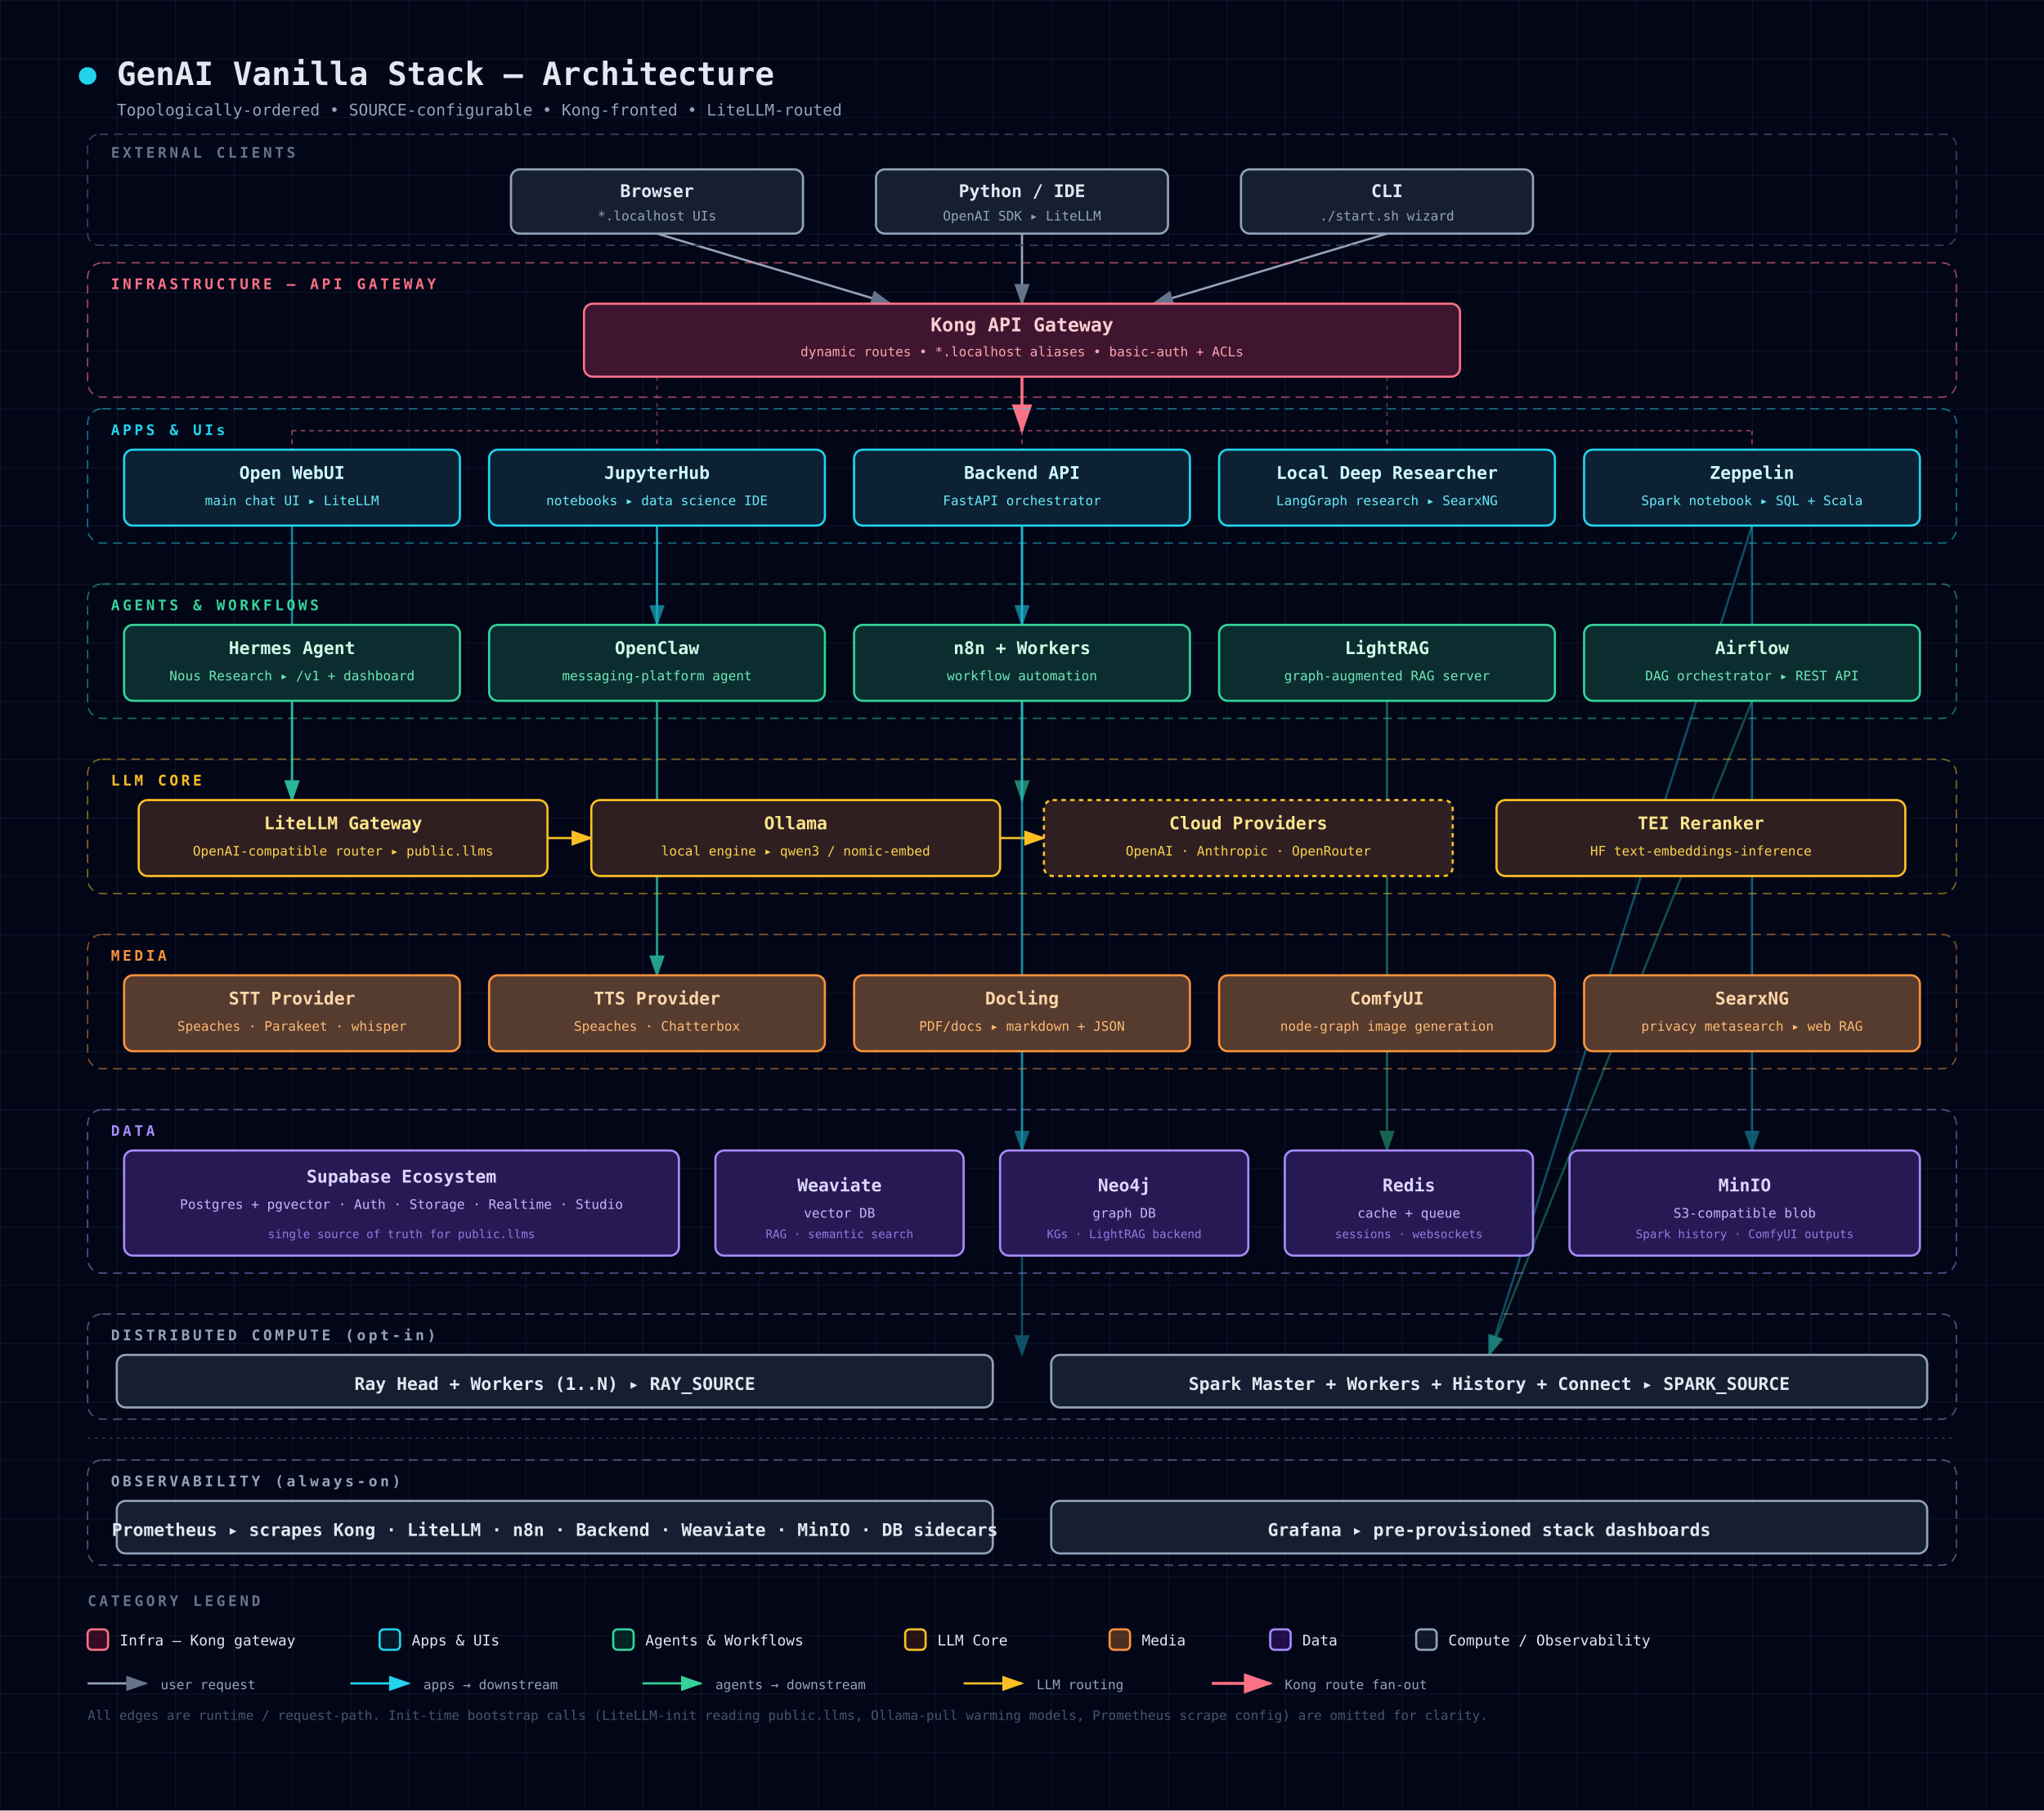
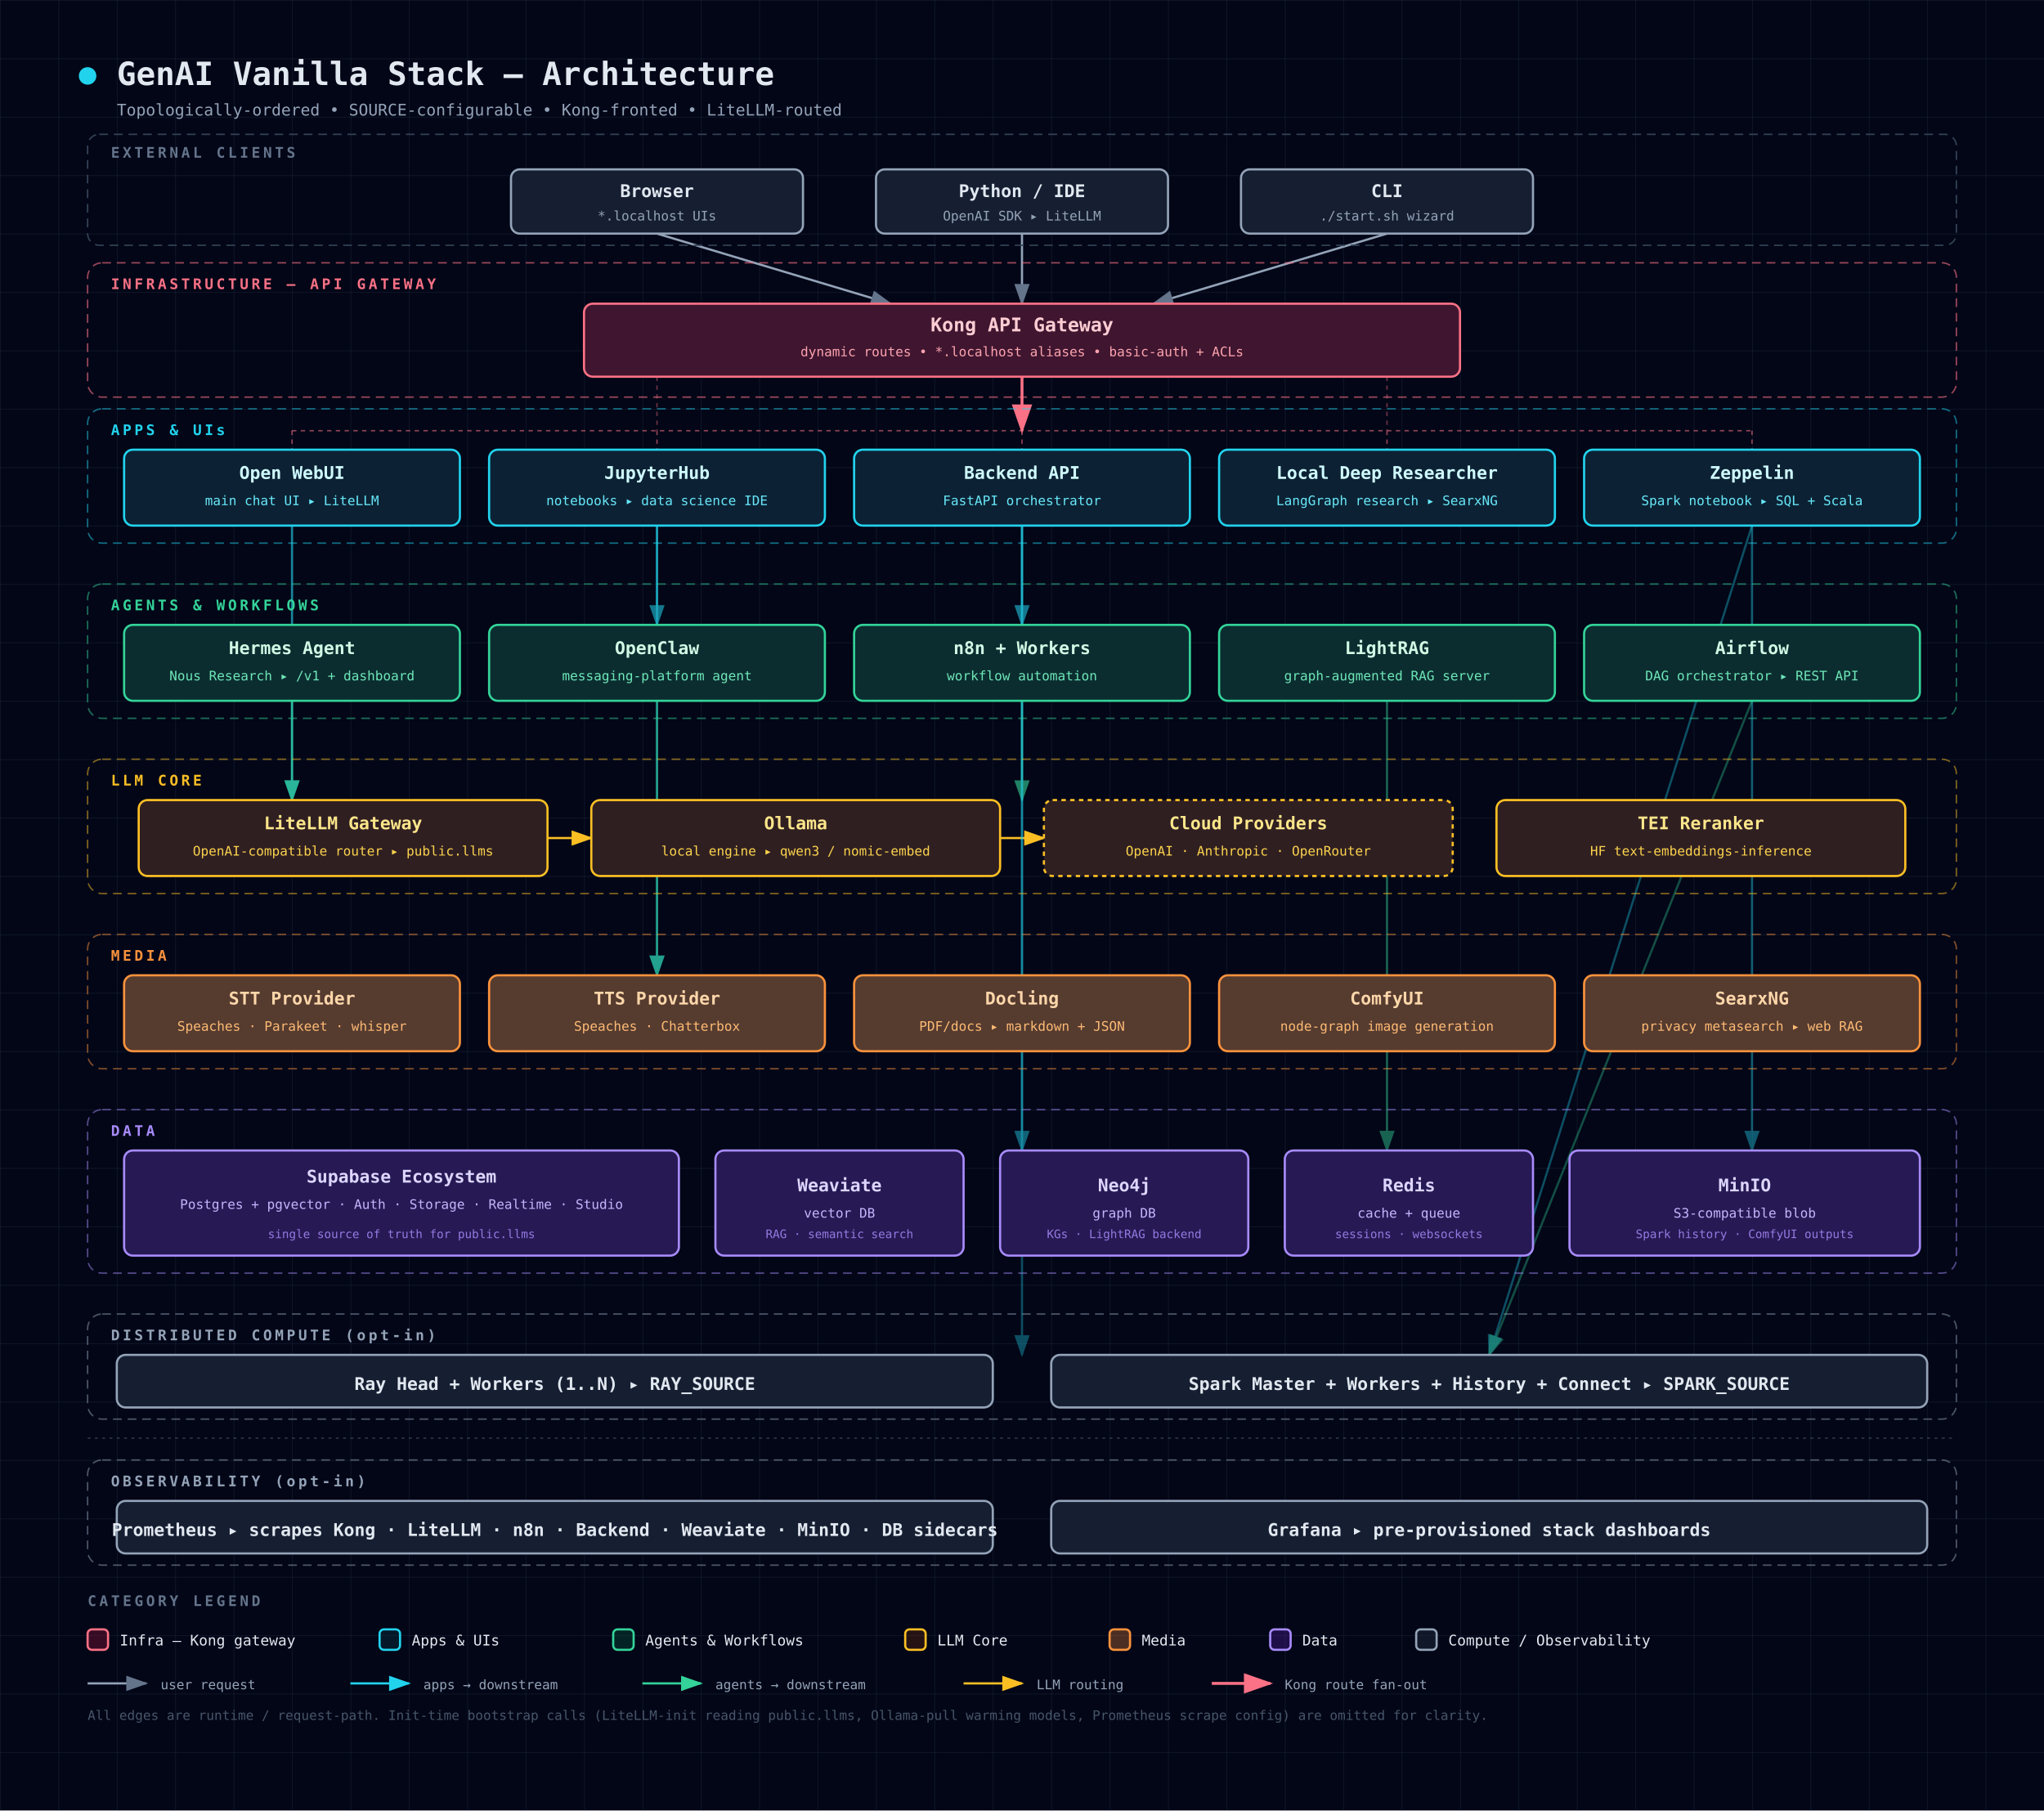
<svg xmlns="http://www.w3.org/2000/svg" viewBox="0 0 1400 1240" preserveAspectRatio="xMidYMid meet" font-family="'JetBrains Mono', 'Fira Code', Menlo, Consolas, monospace">
  <defs>
    <pattern id="grid" width="40" height="40" patternUnits="userSpaceOnUse">
      <path d="M 40 0 L 0 0 0 40" fill="none" stroke="#1e293b" stroke-width="0.5" />
    </pattern>
    <marker id="arrow" markerWidth="10" markerHeight="7" refX="9" refY="3.5" orient="auto">
      <polygon points="0 0, 10 3.5, 0 7" fill="#64748b" />
    </marker>
    <marker id="arrow-cyan" markerWidth="10" markerHeight="7" refX="9" refY="3.5" orient="auto">
      <polygon points="0 0, 10 3.5, 0 7" fill="#22d3ee" />
    </marker>
    <marker id="arrow-emerald" markerWidth="10" markerHeight="7" refX="9" refY="3.5" orient="auto">
      <polygon points="0 0, 10 3.5, 0 7" fill="#34d399" />
    </marker>
    <marker id="arrow-amber" markerWidth="10" markerHeight="7" refX="9" refY="3.5" orient="auto">
      <polygon points="0 0, 10 3.5, 0 7" fill="#fbbf24" />
    </marker>
    <marker id="arrow-rose" markerWidth="10" markerHeight="7" refX="9" refY="3.5" orient="auto">
      <polygon points="0 0, 10 3.5, 0 7" fill="#fb7185" />
    </marker>
    <marker id="arrow-slate" markerWidth="10" markerHeight="7" refX="9" refY="3.5" orient="auto">
      <polygon points="0 0, 10 3.5, 0 7" fill="#94a3b8" />
    </marker>
  </defs>
  <rect width="1400" height="1240" fill="#020617" />
  <rect width="1400" height="1240" fill="url(#grid)" />
  <g transform="translate(60, 30)">
    <circle cx="0" cy="22" r="6" fill="#22d3ee">
      <animate attributeName="opacity" values="0.4;1;0.4" dur="2s" repeatCount="indefinite" />
    </circle>
    <text x="20" y="22" fill="#e2e8f0" font-size="22" font-weight="700" dominant-baseline="middle">GenAI Vanilla Stack — Architecture</text>
    <text x="20" y="46" fill="#94a3b8" font-size="11" dominant-baseline="middle">Topologically-ordered • SOURCE-configurable • Kong-fronted • LiteLLM-routed</text>
  </g>
  <line x1="450" y1="160" x2="610" y2="208" stroke="#94a3b8" stroke-width="1.5" marker-end="url(#arrow)" />
  <line x1="700" y1="160" x2="700" y2="208" stroke="#94a3b8" stroke-width="1.5" marker-end="url(#arrow)" />
  <line x1="950" y1="160" x2="790" y2="208" stroke="#94a3b8" stroke-width="1.5" marker-end="url(#arrow)" />
  <line x1="700" y1="258" x2="700" y2="295" stroke="#fb7185" stroke-width="2" marker-end="url(#arrow-rose)" />
  <line x1="200" y1="295" x2="1200" y2="295" stroke="#fb7185" stroke-width="1" stroke-dasharray="3,3" opacity="0.55" />
  <line x1="200" y1="295" x2="200" y2="308" stroke="#fb7185" stroke-width="1" stroke-dasharray="3,3" opacity="0.55" />
  <line x1="450" y1="295" x2="450" y2="308" stroke="#fb7185" stroke-width="1" stroke-dasharray="3,3" opacity="0.55" />
  <line x1="700" y1="295" x2="700" y2="308" stroke="#fb7185" stroke-width="1" stroke-dasharray="3,3" opacity="0.55" />
  <line x1="950" y1="295" x2="950" y2="308" stroke="#fb7185" stroke-width="1" stroke-dasharray="3,3" opacity="0.55" />
  <line x1="1200" y1="295" x2="1200" y2="308" stroke="#fb7185" stroke-width="1" stroke-dasharray="3,3" opacity="0.55" />
  <line x1="450" y1="258" x2="450" y2="295" stroke="#fb7185" stroke-width="1" stroke-dasharray="3,3" opacity="0.4" />
  <line x1="950" y1="258" x2="950" y2="295" stroke="#fb7185" stroke-width="1" stroke-dasharray="3,3" opacity="0.4" />
  <line x1="450" y1="360" x2="450" y2="428" stroke="#22d3ee" stroke-width="1.5" marker-end="url(#arrow-cyan)" opacity="0.55" />
  <line x1="700" y1="360" x2="700" y2="428" stroke="#22d3ee" stroke-width="1.5" marker-end="url(#arrow-cyan)" opacity="0.55" />
  <line x1="200" y1="360" x2="200" y2="548" stroke="#22d3ee" stroke-width="1.5" marker-end="url(#arrow-cyan)" opacity="0.6" />
  <line x1="200" y1="480" x2="200" y2="548" stroke="#34d399" stroke-width="1.5" marker-end="url(#arrow-emerald)" opacity="0.65" />
  <line x1="700" y1="480" x2="700" y2="548" stroke="#34d399" stroke-width="1.5" marker-end="url(#arrow-emerald)" opacity="0.6" />
  <line x1="375" y1="574" x2="405" y2="574" stroke="#fbbf24" stroke-width="1.5" marker-end="url(#arrow-amber)" />
  <line x1="685" y1="574" x2="715" y2="574" stroke="#fbbf24" stroke-width="1.5" marker-end="url(#arrow-amber)" />
  <line x1="450" y1="360" x2="450" y2="668" stroke="#22d3ee" stroke-width="1.5" marker-end="url(#arrow-cyan)" opacity="0.5" />
  <line x1="450" y1="480" x2="450" y2="668" stroke="#34d399" stroke-width="1.5" marker-end="url(#arrow-emerald)" opacity="0.5" />
  <line x1="700" y1="360" x2="700" y2="788" stroke="#22d3ee" stroke-width="1.5" marker-end="url(#arrow-cyan)" opacity="0.45" />
  <line x1="1200" y1="360" x2="1200" y2="788" stroke="#22d3ee" stroke-width="1.5" marker-end="url(#arrow-cyan)" opacity="0.4" />
  <line x1="950" y1="480" x2="950" y2="788" stroke="#34d399" stroke-width="1.5" marker-end="url(#arrow-emerald)" opacity="0.45" />
  <line x1="700" y1="360" x2="700" y2="928" stroke="#22d3ee" stroke-width="1.5" marker-end="url(#arrow-cyan)" opacity="0.35" />
  <line x1="1200" y1="360" x2="1020" y2="928" stroke="#22d3ee" stroke-width="1.5" marker-end="url(#arrow-cyan)" opacity="0.35" />
  <line x1="1200" y1="480" x2="1020" y2="928" stroke="#34d399" stroke-width="1.5" marker-end="url(#arrow-emerald)" opacity="0.35" />
  <line x1="60" y1="985" x2="1340" y2="985" stroke="#64748b" stroke-width="1" stroke-dasharray="2,3" opacity="0.4" />
  <g>
    <rect x="60" y="92" width="1280" height="76" rx="8" fill="none" stroke="#334155" stroke-width="1" stroke-dasharray="6,4" />
    <text x="76" y="108" fill="#64748b" font-size="10" font-weight="600" letter-spacing="2">EXTERNAL CLIENTS</text>
    <rect x="350" y="116" width="200" height="44" rx="6" fill="#0f172a" />
    <rect x="350" y="116" width="200" height="44" rx="6" fill="rgba(30, 41, 59, 0.5)" stroke="#94a3b8" stroke-width="1.5" />
    <text x="450" y="135" fill="#e2e8f0" font-size="12" font-weight="600" text-anchor="middle">Browser</text>
    <text x="450" y="151" fill="#94a3b8" font-size="9" text-anchor="middle">*.localhost UIs</text>
    <rect x="600" y="116" width="200" height="44" rx="6" fill="#0f172a" />
    <rect x="600" y="116" width="200" height="44" rx="6" fill="rgba(30, 41, 59, 0.5)" stroke="#94a3b8" stroke-width="1.5" />
    <text x="700" y="135" fill="#e2e8f0" font-size="12" font-weight="600" text-anchor="middle">Python / IDE</text>
    <text x="700" y="151" fill="#94a3b8" font-size="9" text-anchor="middle">OpenAI SDK ▸ LiteLLM</text>
    <rect x="850" y="116" width="200" height="44" rx="6" fill="#0f172a" />
    <rect x="850" y="116" width="200" height="44" rx="6" fill="rgba(30, 41, 59, 0.5)" stroke="#94a3b8" stroke-width="1.5" />
    <text x="950" y="135" fill="#e2e8f0" font-size="12" font-weight="600" text-anchor="middle">CLI</text>
    <text x="950" y="151" fill="#94a3b8" font-size="9" text-anchor="middle">./start.sh wizard</text>
  </g>
  <g>
    <rect x="60" y="180" width="1280" height="92" rx="10" fill="none" stroke="#fb7185" stroke-width="1" stroke-dasharray="6,4" opacity="0.6" />
    <text x="76" y="198" fill="#fb7185" font-size="10" font-weight="600" letter-spacing="2">INFRASTRUCTURE — API GATEWAY</text>
    <rect x="400" y="208" width="600" height="50" rx="6" fill="#0f172a" />
    <rect x="400" y="208" width="600" height="50" rx="6" fill="rgba(136, 19, 55, 0.4)" stroke="#fb7185" stroke-width="1.5" />
    <text x="700" y="227" fill="#fecdd3" font-size="13" font-weight="700" text-anchor="middle">Kong API Gateway</text>
    <text x="700" y="244" fill="#fda4af" font-size="9" text-anchor="middle">dynamic routes • *.localhost aliases • basic-auth + ACLs</text>
  </g>
  <g>
    <rect x="60" y="280" width="1280" height="92" rx="10" fill="none" stroke="#22d3ee" stroke-width="1" stroke-dasharray="6,4" opacity="0.5" />
    <text x="76" y="298" fill="#22d3ee" font-size="10" font-weight="600" letter-spacing="2">APPS &amp; UIs</text>
    <rect x="85" y="308" width="230" height="52" rx="6" fill="#0f172a" />
    <rect x="85" y="308" width="230" height="52" rx="6" fill="rgba(8, 51, 68, 0.4)" stroke="#22d3ee" stroke-width="1.5" />
    <text x="200" y="328" fill="#cffafe" font-size="12" font-weight="600" text-anchor="middle">Open WebUI</text>
    <text x="200" y="346" fill="#67e8f9" font-size="9" text-anchor="middle">main chat UI ▸ LiteLLM</text>
    <rect x="335" y="308" width="230" height="52" rx="6" fill="#0f172a" />
    <rect x="335" y="308" width="230" height="52" rx="6" fill="rgba(8, 51, 68, 0.4)" stroke="#22d3ee" stroke-width="1.5" />
    <text x="450" y="328" fill="#cffafe" font-size="12" font-weight="600" text-anchor="middle">JupyterHub</text>
    <text x="450" y="346" fill="#67e8f9" font-size="9" text-anchor="middle">notebooks ▸ data science IDE</text>
    <rect x="585" y="308" width="230" height="52" rx="6" fill="#0f172a" />
    <rect x="585" y="308" width="230" height="52" rx="6" fill="rgba(8, 51, 68, 0.4)" stroke="#22d3ee" stroke-width="1.5" />
    <text x="700" y="328" fill="#cffafe" font-size="12" font-weight="600" text-anchor="middle">Backend API</text>
    <text x="700" y="346" fill="#67e8f9" font-size="9" text-anchor="middle">FastAPI orchestrator</text>
    <rect x="835" y="308" width="230" height="52" rx="6" fill="#0f172a" />
    <rect x="835" y="308" width="230" height="52" rx="6" fill="rgba(8, 51, 68, 0.4)" stroke="#22d3ee" stroke-width="1.5" />
    <text x="950" y="328" fill="#cffafe" font-size="12" font-weight="600" text-anchor="middle">Local Deep Researcher</text>
    <text x="950" y="346" fill="#67e8f9" font-size="9" text-anchor="middle">LangGraph research ▸ SearxNG</text>
    <rect x="1085" y="308" width="230" height="52" rx="6" fill="#0f172a" />
    <rect x="1085" y="308" width="230" height="52" rx="6" fill="rgba(8, 51, 68, 0.4)" stroke="#22d3ee" stroke-width="1.5" />
    <text x="1200" y="328" fill="#cffafe" font-size="12" font-weight="600" text-anchor="middle">Zeppelin</text>
    <text x="1200" y="346" fill="#67e8f9" font-size="9" text-anchor="middle">Spark notebook ▸ SQL + Scala</text>
  </g>
  <g>
    <rect x="60" y="400" width="1280" height="92" rx="10" fill="none" stroke="#34d399" stroke-width="1" stroke-dasharray="6,4" opacity="0.5" />
    <text x="76" y="418" fill="#34d399" font-size="10" font-weight="600" letter-spacing="2">AGENTS &amp; WORKFLOWS</text>
    <rect x="85" y="428" width="230" height="52" rx="6" fill="#0f172a" />
    <rect x="85" y="428" width="230" height="52" rx="6" fill="rgba(6, 78, 59, 0.4)" stroke="#34d399" stroke-width="1.5" />
    <text x="200" y="448" fill="#d1fae5" font-size="12" font-weight="600" text-anchor="middle">Hermes Agent</text>
    <text x="200" y="466" fill="#6ee7b7" font-size="9" text-anchor="middle">Nous Research ▸ /v1 + dashboard</text>
    <rect x="335" y="428" width="230" height="52" rx="6" fill="#0f172a" />
    <rect x="335" y="428" width="230" height="52" rx="6" fill="rgba(6, 78, 59, 0.4)" stroke="#34d399" stroke-width="1.5" />
    <text x="450" y="448" fill="#d1fae5" font-size="12" font-weight="600" text-anchor="middle">OpenClaw</text>
    <text x="450" y="466" fill="#6ee7b7" font-size="9" text-anchor="middle">messaging-platform agent</text>
    <rect x="585" y="428" width="230" height="52" rx="6" fill="#0f172a" />
    <rect x="585" y="428" width="230" height="52" rx="6" fill="rgba(6, 78, 59, 0.4)" stroke="#34d399" stroke-width="1.5" />
    <text x="700" y="448" fill="#d1fae5" font-size="12" font-weight="600" text-anchor="middle">n8n + Workers</text>
    <text x="700" y="466" fill="#6ee7b7" font-size="9" text-anchor="middle">workflow automation</text>
    <rect x="835" y="428" width="230" height="52" rx="6" fill="#0f172a" />
    <rect x="835" y="428" width="230" height="52" rx="6" fill="rgba(6, 78, 59, 0.4)" stroke="#34d399" stroke-width="1.5" />
    <text x="950" y="448" fill="#d1fae5" font-size="12" font-weight="600" text-anchor="middle">LightRAG</text>
    <text x="950" y="466" fill="#6ee7b7" font-size="9" text-anchor="middle">graph-augmented RAG server</text>
    <rect x="1085" y="428" width="230" height="52" rx="6" fill="#0f172a" />
    <rect x="1085" y="428" width="230" height="52" rx="6" fill="rgba(6, 78, 59, 0.4)" stroke="#34d399" stroke-width="1.5" />
    <text x="1200" y="448" fill="#d1fae5" font-size="12" font-weight="600" text-anchor="middle">Airflow</text>
    <text x="1200" y="466" fill="#6ee7b7" font-size="9" text-anchor="middle">DAG orchestrator ▸ REST API</text>
  </g>
  <g>
    <rect x="60" y="520" width="1280" height="92" rx="10" fill="none" stroke="#fbbf24" stroke-width="1" stroke-dasharray="6,4" opacity="0.5" />
    <text x="76" y="538" fill="#fbbf24" font-size="10" font-weight="600" letter-spacing="2">LLM CORE</text>
    <rect x="95" y="548" width="280" height="52" rx="6" fill="#0f172a" />
    <rect x="95" y="548" width="280" height="52" rx="6" fill="rgba(120, 53, 15, 0.3)" stroke="#fbbf24" stroke-width="1.5" />
    <text x="235" y="568" fill="#fde68a" font-size="12" font-weight="600" text-anchor="middle">LiteLLM Gateway</text>
    <text x="235" y="586" fill="#fcd34d" font-size="9" text-anchor="middle">OpenAI-compatible router ▸ public.llms</text>
    <rect x="405" y="548" width="280" height="52" rx="6" fill="#0f172a" />
    <rect x="405" y="548" width="280" height="52" rx="6" fill="rgba(120, 53, 15, 0.3)" stroke="#fbbf24" stroke-width="1.5" />
    <text x="545" y="568" fill="#fde68a" font-size="12" font-weight="600" text-anchor="middle">Ollama</text>
    <text x="545" y="586" fill="#fcd34d" font-size="9" text-anchor="middle">local engine ▸ qwen3 / nomic-embed</text>
    <rect x="715" y="548" width="280" height="52" rx="6" fill="#0f172a" />
    <rect x="715" y="548" width="280" height="52" rx="6" fill="rgba(120, 53, 15, 0.3)" stroke="#fbbf24" stroke-width="1.5" stroke-dasharray="3,3" />
    <text x="855" y="568" fill="#fde68a" font-size="12" font-weight="600" text-anchor="middle">Cloud Providers</text>
    <text x="855" y="586" fill="#fcd34d" font-size="9" text-anchor="middle">OpenAI · Anthropic · OpenRouter</text>
    <rect x="1025" y="548" width="280" height="52" rx="6" fill="#0f172a" />
    <rect x="1025" y="548" width="280" height="52" rx="6" fill="rgba(120, 53, 15, 0.3)" stroke="#fbbf24" stroke-width="1.5" />
    <text x="1165" y="568" fill="#fde68a" font-size="12" font-weight="600" text-anchor="middle">TEI Reranker</text>
    <text x="1165" y="586" fill="#fcd34d" font-size="9" text-anchor="middle">HF text-embeddings-inference</text>
  </g>
  <g>
    <rect x="60" y="640" width="1280" height="92" rx="10" fill="none" stroke="#fb923c" stroke-width="1" stroke-dasharray="6,4" opacity="0.5" />
    <text x="76" y="658" fill="#fb923c" font-size="10" font-weight="600" letter-spacing="2">MEDIA</text>
    <rect x="85" y="668" width="230" height="52" rx="6" fill="#0f172a" />
    <rect x="85" y="668" width="230" height="52" rx="6" fill="rgba(251, 146, 60, 0.3)" stroke="#fb923c" stroke-width="1.5" />
    <text x="200" y="688" fill="#fed7aa" font-size="12" font-weight="600" text-anchor="middle">STT Provider</text>
    <text x="200" y="706" fill="#fdba74" font-size="9" text-anchor="middle">Speaches · Parakeet · whisper</text>
    <rect x="335" y="668" width="230" height="52" rx="6" fill="#0f172a" />
    <rect x="335" y="668" width="230" height="52" rx="6" fill="rgba(251, 146, 60, 0.3)" stroke="#fb923c" stroke-width="1.5" />
    <text x="450" y="688" fill="#fed7aa" font-size="12" font-weight="600" text-anchor="middle">TTS Provider</text>
    <text x="450" y="706" fill="#fdba74" font-size="9" text-anchor="middle">Speaches · Chatterbox</text>
    <rect x="585" y="668" width="230" height="52" rx="6" fill="#0f172a" />
    <rect x="585" y="668" width="230" height="52" rx="6" fill="rgba(251, 146, 60, 0.3)" stroke="#fb923c" stroke-width="1.5" />
    <text x="700" y="688" fill="#fed7aa" font-size="12" font-weight="600" text-anchor="middle">Docling</text>
    <text x="700" y="706" fill="#fdba74" font-size="9" text-anchor="middle">PDF/docs ▸ markdown + JSON</text>
    <rect x="835" y="668" width="230" height="52" rx="6" fill="#0f172a" />
    <rect x="835" y="668" width="230" height="52" rx="6" fill="rgba(251, 146, 60, 0.3)" stroke="#fb923c" stroke-width="1.5" />
    <text x="950" y="688" fill="#fed7aa" font-size="12" font-weight="600" text-anchor="middle">ComfyUI</text>
    <text x="950" y="706" fill="#fdba74" font-size="9" text-anchor="middle">node-graph image generation</text>
    <rect x="1085" y="668" width="230" height="52" rx="6" fill="#0f172a" />
    <rect x="1085" y="668" width="230" height="52" rx="6" fill="rgba(251, 146, 60, 0.3)" stroke="#fb923c" stroke-width="1.5" />
    <text x="1200" y="688" fill="#fed7aa" font-size="12" font-weight="600" text-anchor="middle">SearxNG</text>
    <text x="1200" y="706" fill="#fdba74" font-size="9" text-anchor="middle">privacy metasearch ▸ web RAG</text>
  </g>
  <g>
    <rect x="60" y="760" width="1280" height="112" rx="10" fill="none" stroke="#a78bfa" stroke-width="1" stroke-dasharray="6,4" opacity="0.5" />
    <text x="76" y="778" fill="#a78bfa" font-size="10" font-weight="600" letter-spacing="2">DATA</text>
    <rect x="85" y="788" width="380" height="72" rx="6" fill="#0f172a" />
    <rect x="85" y="788" width="380" height="72" rx="6" fill="rgba(76, 29, 149, 0.4)" stroke="#a78bfa" stroke-width="1.5" />
    <text x="275" y="810" fill="#ddd6fe" font-size="12" font-weight="600" text-anchor="middle">Supabase Ecosystem</text>
    <text x="275" y="828" fill="#c4b5fd" font-size="9" text-anchor="middle">Postgres + pgvector · Auth · Storage · Realtime · Studio</text>
    <text x="275" y="848" fill="#a78bfa" font-size="8" text-anchor="middle" opacity="0.85">single source of truth for public.llms</text>
    <rect x="490" y="788" width="170" height="72" rx="6" fill="#0f172a" />
    <rect x="490" y="788" width="170" height="72" rx="6" fill="rgba(76, 29, 149, 0.4)" stroke="#a78bfa" stroke-width="1.5" />
    <text x="575" y="816" fill="#ddd6fe" font-size="12" font-weight="600" text-anchor="middle">Weaviate</text>
    <text x="575" y="834" fill="#c4b5fd" font-size="9" text-anchor="middle">vector DB</text>
    <text x="575" y="848" fill="#a78bfa" font-size="8" text-anchor="middle" opacity="0.85">RAG · semantic search</text>
    <rect x="685" y="788" width="170" height="72" rx="6" fill="#0f172a" />
    <rect x="685" y="788" width="170" height="72" rx="6" fill="rgba(76, 29, 149, 0.4)" stroke="#a78bfa" stroke-width="1.5" />
    <text x="770" y="816" fill="#ddd6fe" font-size="12" font-weight="600" text-anchor="middle">Neo4j</text>
    <text x="770" y="834" fill="#c4b5fd" font-size="9" text-anchor="middle">graph DB</text>
    <text x="770" y="848" fill="#a78bfa" font-size="8" text-anchor="middle" opacity="0.85">KGs · LightRAG backend</text>
    <rect x="880" y="788" width="170" height="72" rx="6" fill="#0f172a" />
    <rect x="880" y="788" width="170" height="72" rx="6" fill="rgba(76, 29, 149, 0.4)" stroke="#a78bfa" stroke-width="1.5" />
    <text x="965" y="816" fill="#ddd6fe" font-size="12" font-weight="600" text-anchor="middle">Redis</text>
    <text x="965" y="834" fill="#c4b5fd" font-size="9" text-anchor="middle">cache + queue</text>
    <text x="965" y="848" fill="#a78bfa" font-size="8" text-anchor="middle" opacity="0.85">sessions · websockets</text>
    <rect x="1075" y="788" width="240" height="72" rx="6" fill="#0f172a" />
    <rect x="1075" y="788" width="240" height="72" rx="6" fill="rgba(76, 29, 149, 0.4)" stroke="#a78bfa" stroke-width="1.5" />
    <text x="1195" y="816" fill="#ddd6fe" font-size="12" font-weight="600" text-anchor="middle">MinIO</text>
    <text x="1195" y="834" fill="#c4b5fd" font-size="9" text-anchor="middle">S3-compatible blob</text>
    <text x="1195" y="848" fill="#a78bfa" font-size="8" text-anchor="middle" opacity="0.85">Spark history · ComfyUI outputs</text>
  </g>
  <g>
    <rect x="60" y="900" width="1280" height="72" rx="10" fill="none" stroke="#94a3b8" stroke-width="1" stroke-dasharray="6,4" opacity="0.5" />
    <text x="76" y="918" fill="#94a3b8" font-size="10" font-weight="600" letter-spacing="2">DISTRIBUTED COMPUTE  (opt-in)</text>
    <rect x="80" y="928" width="600" height="36" rx="6" fill="#0f172a" />
    <rect x="80" y="928" width="600" height="36" rx="6" fill="rgba(30, 41, 59, 0.5)" stroke="#94a3b8" stroke-width="1.5" />
    <text x="380" y="952" fill="#e2e8f0" font-size="12" font-weight="600" text-anchor="middle">Ray Head + Workers (1..N)  ▸  RAY_SOURCE</text>
    <rect x="720" y="928" width="600" height="36" rx="6" fill="#0f172a" />
    <rect x="720" y="928" width="600" height="36" rx="6" fill="rgba(30, 41, 59, 0.5)" stroke="#94a3b8" stroke-width="1.5" />
    <text x="1020" y="952" fill="#e2e8f0" font-size="12" font-weight="600" text-anchor="middle">Spark Master + Workers + History + Connect  ▸  SPARK_SOURCE</text>
  </g>
  <g>
    <rect x="60" y="1000" width="1280" height="72" rx="10" fill="none" stroke="#94a3b8" stroke-width="1" stroke-dasharray="6,4" opacity="0.5" />
-     <text x="76" y="1018" fill="#94a3b8" font-size="10" font-weight="600" letter-spacing="2">OBSERVABILITY  (always-on)</text>
+     <text x="76" y="1018" fill="#94a3b8" font-size="10" font-weight="600" letter-spacing="2">OBSERVABILITY  (opt-in)</text>
    <rect x="80" y="1028" width="600" height="36" rx="6" fill="#0f172a" />
    <rect x="80" y="1028" width="600" height="36" rx="6" fill="rgba(30, 41, 59, 0.5)" stroke="#94a3b8" stroke-width="1.5" />
    <text x="380" y="1052" fill="#e2e8f0" font-size="12" font-weight="600" text-anchor="middle">Prometheus  ▸  scrapes Kong · LiteLLM · n8n · Backend · Weaviate · MinIO · DB sidecars</text>
    <rect x="720" y="1028" width="600" height="36" rx="6" fill="#0f172a" />
    <rect x="720" y="1028" width="600" height="36" rx="6" fill="rgba(30, 41, 59, 0.5)" stroke="#94a3b8" stroke-width="1.5" />
    <text x="1020" y="1052" fill="#e2e8f0" font-size="12" font-weight="600" text-anchor="middle">Grafana  ▸  pre-provisioned stack dashboards</text>
  </g>
  <g transform="translate(60, 1100)">
    <text x="0" y="0" fill="#64748b" font-size="10" font-weight="600" letter-spacing="2">CATEGORY LEGEND</text>
    <g transform="translate(0, 16)">
      <rect x="0" y="0" width="14" height="14" rx="3" fill="rgba(136, 19, 55, 0.4)" stroke="#fb7185" stroke-width="1.5" />
      <text x="22" y="11" fill="#e2e8f0" font-size="10">Infra — Kong gateway</text>
      <rect x="200" y="0" width="14" height="14" rx="3" fill="rgba(8, 51, 68, 0.4)" stroke="#22d3ee" stroke-width="1.5" />
      <text x="222" y="11" fill="#e2e8f0" font-size="10">Apps &amp; UIs</text>
      <rect x="360" y="0" width="14" height="14" rx="3" fill="rgba(6, 78, 59, 0.4)" stroke="#34d399" stroke-width="1.5" />
      <text x="382" y="11" fill="#e2e8f0" font-size="10">Agents &amp; Workflows</text>
      <rect x="560" y="0" width="14" height="14" rx="3" fill="rgba(120, 53, 15, 0.3)" stroke="#fbbf24" stroke-width="1.5" />
      <text x="582" y="11" fill="#e2e8f0" font-size="10">LLM Core</text>
      <rect x="700" y="0" width="14" height="14" rx="3" fill="rgba(251, 146, 60, 0.3)" stroke="#fb923c" stroke-width="1.5" />
      <text x="722" y="11" fill="#e2e8f0" font-size="10">Media</text>
      <rect x="810" y="0" width="14" height="14" rx="3" fill="rgba(76, 29, 149, 0.4)" stroke="#a78bfa" stroke-width="1.5" />
      <text x="832" y="11" fill="#e2e8f0" font-size="10">Data</text>
      <rect x="910" y="0" width="14" height="14" rx="3" fill="rgba(30, 41, 59, 0.5)" stroke="#94a3b8" stroke-width="1.5" />
      <text x="932" y="11" fill="#e2e8f0" font-size="10">Compute / Observability</text>
    </g>
    <g transform="translate(0, 46)">
      <line x1="0" y1="7" x2="40" y2="7" stroke="#94a3b8" stroke-width="1.5" marker-end="url(#arrow)" />
      <text x="50" y="11" fill="#94a3b8" font-size="9">user request</text>
      <line x1="180" y1="7" x2="220" y2="7" stroke="#22d3ee" stroke-width="1.5" marker-end="url(#arrow-cyan)" />
      <text x="230" y="11" fill="#94a3b8" font-size="9">apps → downstream</text>
      <line x1="380" y1="7" x2="420" y2="7" stroke="#34d399" stroke-width="1.5" marker-end="url(#arrow-emerald)" />
      <text x="430" y="11" fill="#94a3b8" font-size="9">agents → downstream</text>
      <line x1="600" y1="7" x2="640" y2="7" stroke="#fbbf24" stroke-width="1.5" marker-end="url(#arrow-amber)" />
      <text x="650" y="11" fill="#94a3b8" font-size="9">LLM routing</text>
      <line x1="770" y1="7" x2="810" y2="7" stroke="#fb7185" stroke-width="2" marker-end="url(#arrow-rose)" />
      <text x="820" y="11" fill="#94a3b8" font-size="9">Kong route fan-out</text>
    </g>
    <text x="0" y="78" fill="#475569" font-size="9">All edges are runtime / request-path. Init-time bootstrap calls (LiteLLM-init reading public.llms, Ollama-pull warming models, Prometheus scrape config) are omitted for clarity.</text>
  </g>
</svg>
